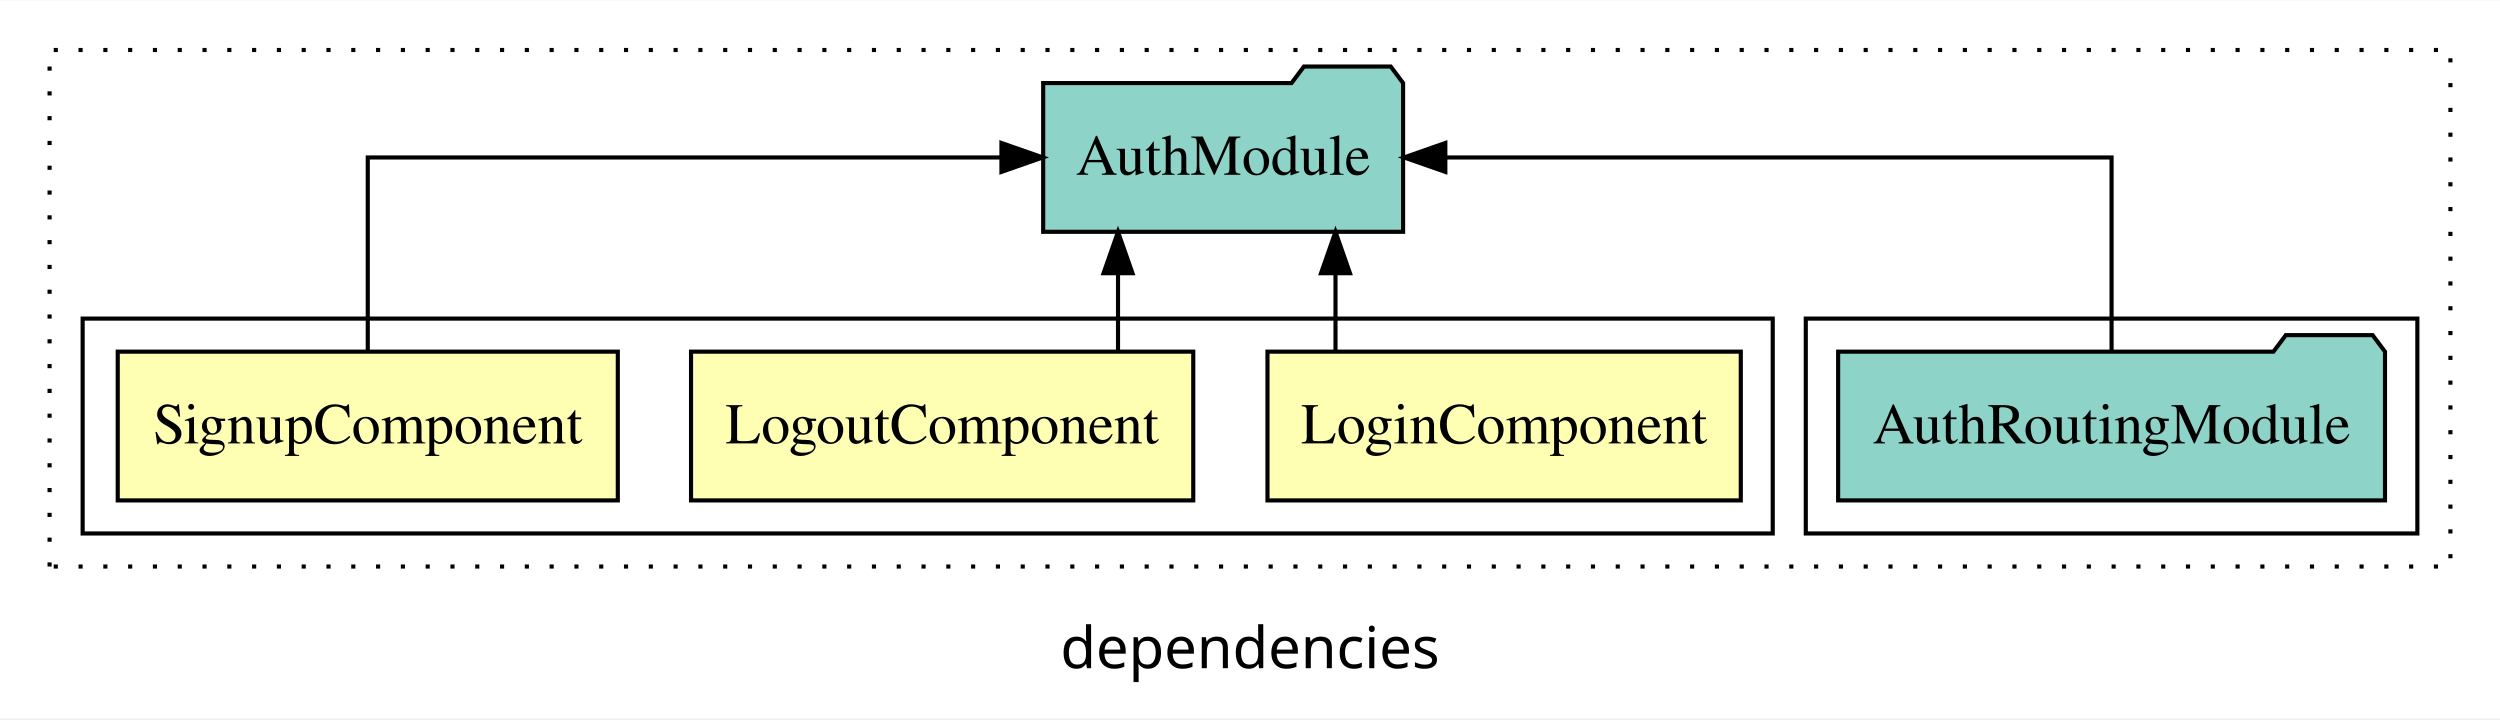
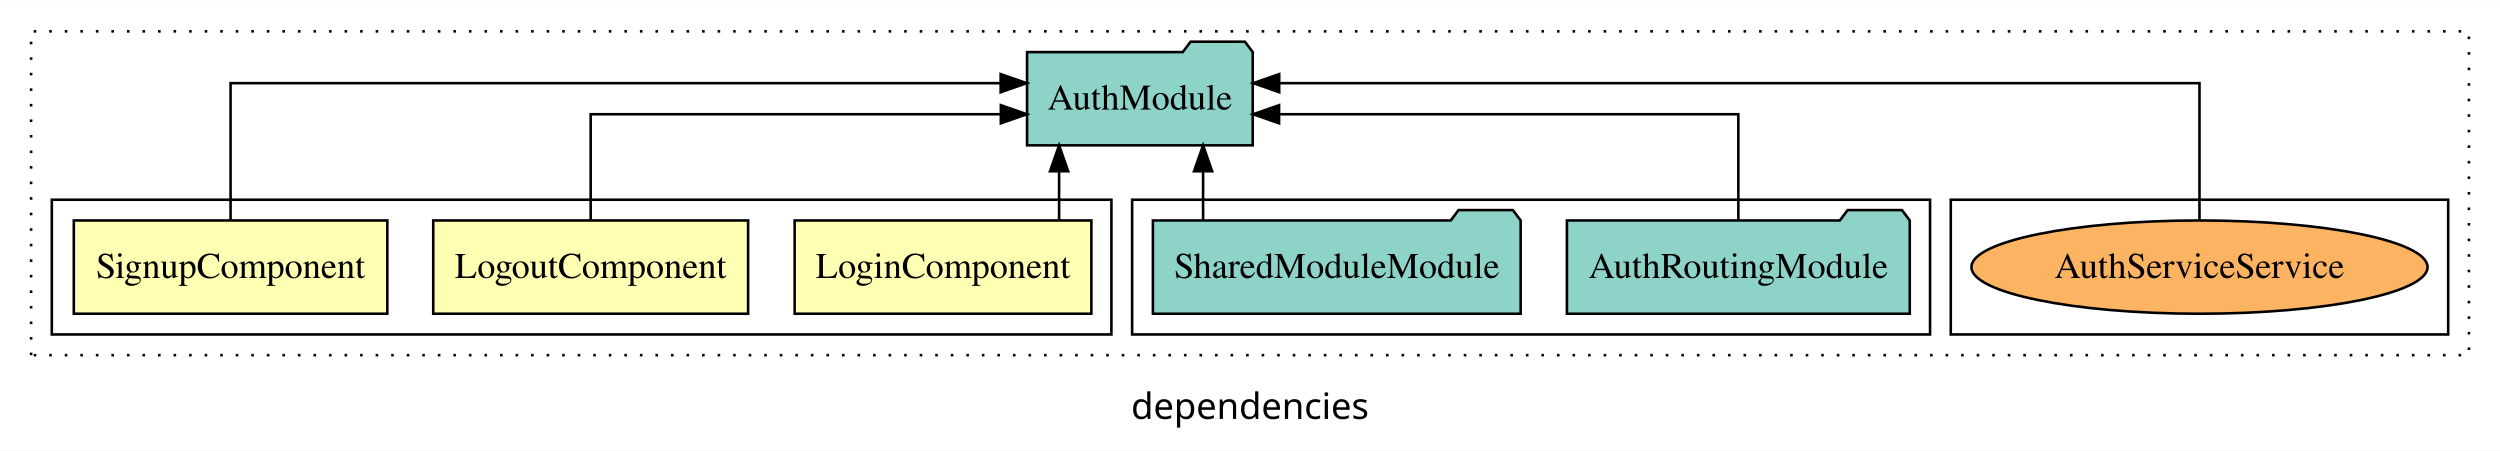
- <svg xmlns="http://www.w3.org/2000/svg" width="605pt" height="174pt" viewBox="0.00 0.00 605.00 173.80">
+ <svg xmlns="http://www.w3.org/2000/svg" width="965pt" height="174pt" viewBox="0.00 0.00 965.00 173.80">
  <g id="graph0" class="graph" transform="scale(1 1) rotate(0) translate(4 169.8)">
-     <polygon fill="white" stroke="transparent" points="-4,4 -4,-169.8 601,-169.8 601,4 -4,4" />
-     <text text-anchor="middle" x="298.5" y="-8.2" font-family="sans-serif" font-size="14.00">dependencies</text>
+     <polygon fill="white" stroke="transparent" points="-4,4 -4,-169.8 961,-169.8 961,4 -4,4" />
+     <text text-anchor="middle" x="478.5" y="-8.2" font-family="sans-serif" font-size="14.00">dependencies</text>
    <g id="clust1" class="cluster">
-       <polygon fill="none" stroke="black" stroke-dasharray="1,5" points="8,-32.8 8,-157.8 589,-157.8 589,-32.8 8,-32.8" />
+       <polygon fill="none" stroke="black" stroke-dasharray="1,5" points="8,-32.8 8,-157.8 949,-157.8 949,-32.8 8,-32.8" />
+     </g>
+     <g id="clust9" class="cluster">
+       <polygon fill="none" stroke="black" points="749,-40.8 749,-92.8 941,-92.8 941,-40.8 749,-40.8" />
    </g>
    <g id="clust6" class="cluster">
-       <polygon fill="none" stroke="black" points="433,-40.8 433,-92.8 581,-92.8 581,-40.8 433,-40.8" />
+       <polygon fill="none" stroke="black" points="433,-40.8 433,-92.8 741,-92.8 741,-40.8 433,-40.8" />
    </g>
    <g id="clust2" class="cluster">
      <polygon fill="none" stroke="black" points="16,-40.8 16,-92.8 425,-92.8 425,-40.8 16,-40.8" />
    </g>
    <g id="node1" class="node">
      <polygon fill="#ffffb3" stroke="black" points="417.27,-84.8 302.73,-84.8 302.73,-48.8 417.27,-48.8 417.27,-84.8" />
      <text text-anchor="middle" x="360" y="-62.6" font-family="Times,serif" font-size="14.00">LoginComponent</text>
    </g>
    <g id="node4" class="node">
-       <polygon fill="#8dd3c7" stroke="black" points="335.55,-149.8 332.55,-153.8 311.55,-153.8 308.55,-149.8 248.45,-149.8 248.45,-113.8 335.55,-113.8 335.55,-149.8" />
-       <text text-anchor="middle" x="292" y="-127.6" font-family="Times,serif" font-size="14.00">AuthModule</text>
+       <polygon fill="#8dd3c7" stroke="black" points="479.55,-149.8 476.55,-153.8 455.55,-153.8 452.55,-149.8 392.45,-149.8 392.45,-113.8 479.55,-113.8 479.55,-149.8" />
+       <text text-anchor="middle" x="436" y="-127.6" font-family="Times,serif" font-size="14.00">AuthModule</text>
    </g>
    <g id="edge1" class="edge">
-       <path fill="none" stroke="black" d="M319.19,-84.91C319.19,-84.91 319.19,-103.79 319.19,-103.79" />
-       <polygon fill="black" stroke="black" points="315.69,-103.79 319.19,-113.79 322.69,-103.79 315.69,-103.79" />
+       <path fill="none" stroke="black" d="M404.81,-84.91C404.81,-84.91 404.81,-103.79 404.81,-103.79" />
+       <polygon fill="black" stroke="black" points="401.31,-103.79 404.81,-113.79 408.31,-103.79 401.31,-103.79" />
    </g>
    <g id="node2" class="node">
      <polygon fill="#ffffb3" stroke="black" points="284.77,-84.8 163.23,-84.8 163.23,-48.8 284.77,-48.8 284.77,-84.8" />
      <text text-anchor="middle" x="224" y="-62.6" font-family="Times,serif" font-size="14.00">LogoutComponent</text>
    </g>
    <g id="edge2" class="edge">
-       <path fill="none" stroke="black" d="M266.56,-84.91C266.56,-84.91 266.56,-103.79 266.56,-103.79" />
-       <polygon fill="black" stroke="black" points="263.06,-103.79 266.56,-113.79 270.06,-103.79 263.06,-103.79" />
+       <path fill="none" stroke="black" d="M224,-84.82C224,-102.17 224,-125.8 224,-125.8 224,-125.8 382.33,-125.8 382.33,-125.8" />
+       <polygon fill="black" stroke="black" points="382.33,-129.3 392.33,-125.8 382.33,-122.3 382.33,-129.3" />
    </g>
    <g id="node3" class="node">
      <polygon fill="#ffffb3" stroke="black" points="145.51,-84.8 24.49,-84.8 24.49,-48.8 145.51,-48.8 145.51,-84.8" />
      <text text-anchor="middle" x="85" y="-62.6" font-family="Times,serif" font-size="14.00">SignupComponent</text>
    </g>
    <g id="edge3" class="edge">
-       <path fill="none" stroke="black" d="M85,-84.91C85,-104.14 85,-131.8 85,-131.8 85,-131.8 238.35,-131.8 238.35,-131.8" />
-       <polygon fill="black" stroke="black" points="238.35,-135.3 248.35,-131.8 238.35,-128.3 238.35,-135.3" />
+       <path fill="none" stroke="black" d="M85,-85.08C85,-106.12 85,-137.8 85,-137.8 85,-137.8 382.26,-137.8 382.26,-137.8" />
+       <polygon fill="black" stroke="black" points="382.26,-141.3 392.26,-137.8 382.26,-134.3 382.26,-141.3" />
    </g>
    <g id="node5" class="node">
-       <polygon fill="#8dd3c7" stroke="black" points="573.17,-84.8 570.17,-88.8 549.17,-88.8 546.17,-84.8 440.83,-84.8 440.83,-48.8 573.17,-48.8 573.17,-84.8" />
-       <text text-anchor="middle" x="507" y="-62.6" font-family="Times,serif" font-size="14.00">AuthRoutingModule</text>
+       <polygon fill="#8dd3c7" stroke="black" points="733.17,-84.8 730.17,-88.8 709.17,-88.8 706.17,-84.8 600.83,-84.8 600.83,-48.8 733.17,-48.8 733.17,-84.8" />
+       <text text-anchor="middle" x="667" y="-62.6" font-family="Times,serif" font-size="14.00">AuthRoutingModule</text>
    </g>
    <g id="edge4" class="edge">
-       <path fill="none" stroke="black" d="M507,-84.91C507,-104.14 507,-131.8 507,-131.8 507,-131.8 345.77,-131.8 345.77,-131.8" />
-       <polygon fill="black" stroke="black" points="345.77,-128.3 335.77,-131.8 345.77,-135.3 345.77,-128.3" />
+       <path fill="none" stroke="black" d="M667,-84.82C667,-102.17 667,-125.8 667,-125.8 667,-125.8 489.72,-125.8 489.72,-125.8" />
+       <polygon fill="black" stroke="black" points="489.72,-122.3 479.72,-125.8 489.72,-129.3 489.72,-122.3" />
+     </g>
+     <g id="node6" class="node">
+       <polygon fill="#8dd3c7" stroke="black" points="582.98,-84.8 579.98,-88.8 558.98,-88.8 555.98,-84.8 441.02,-84.8 441.02,-48.8 582.98,-48.8 582.98,-84.8" />
+       <text text-anchor="middle" x="512" y="-62.6" font-family="Times,serif" font-size="14.00">SharedModuleModule</text>
+     </g>
+     <g id="edge5" class="edge">
+       <path fill="none" stroke="black" d="M460.39,-84.91C460.39,-84.91 460.39,-103.79 460.39,-103.79" />
+       <polygon fill="black" stroke="black" points="456.89,-103.79 460.39,-113.79 463.89,-103.79 456.89,-103.79" />
+     </g>
+     <g id="node7" class="node">
+       <ellipse fill="#fdb462" stroke="black" cx="845" cy="-66.8" rx="88.03" ry="18" />
+       <text text-anchor="middle" x="845" y="-62.6" font-family="Times,serif" font-size="14.00">AuthServiceService</text>
+     </g>
+     <g id="edge6" class="edge">
+       <path fill="none" stroke="black" d="M845,-85.08C845,-106.12 845,-137.8 845,-137.8 845,-137.8 489.77,-137.8 489.77,-137.8" />
+       <polygon fill="black" stroke="black" points="489.77,-134.3 479.77,-137.8 489.77,-141.3 489.77,-134.3" />
    </g>
  </g>
</svg>
